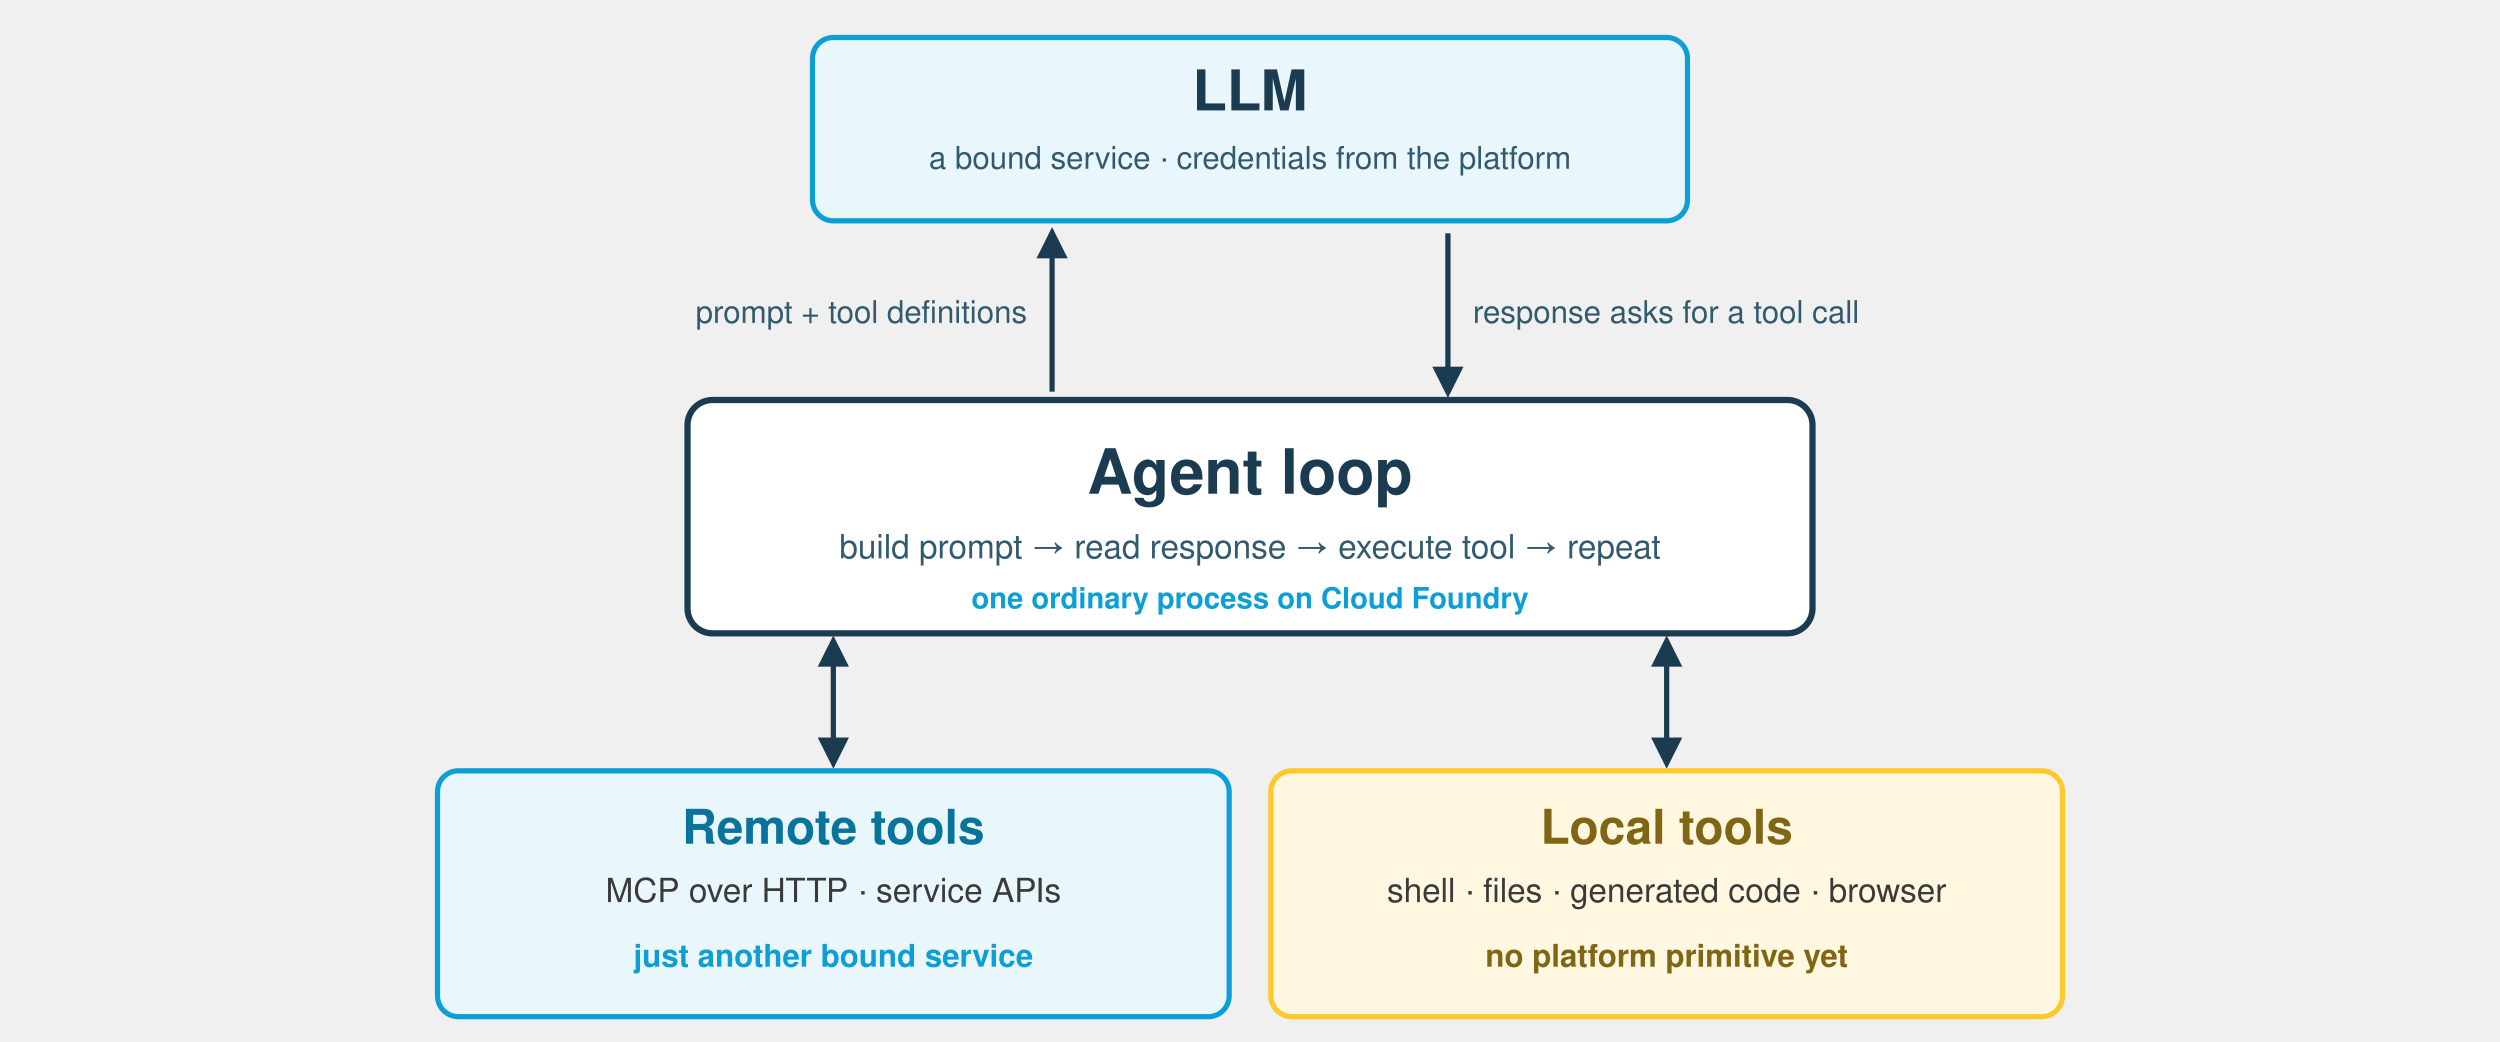
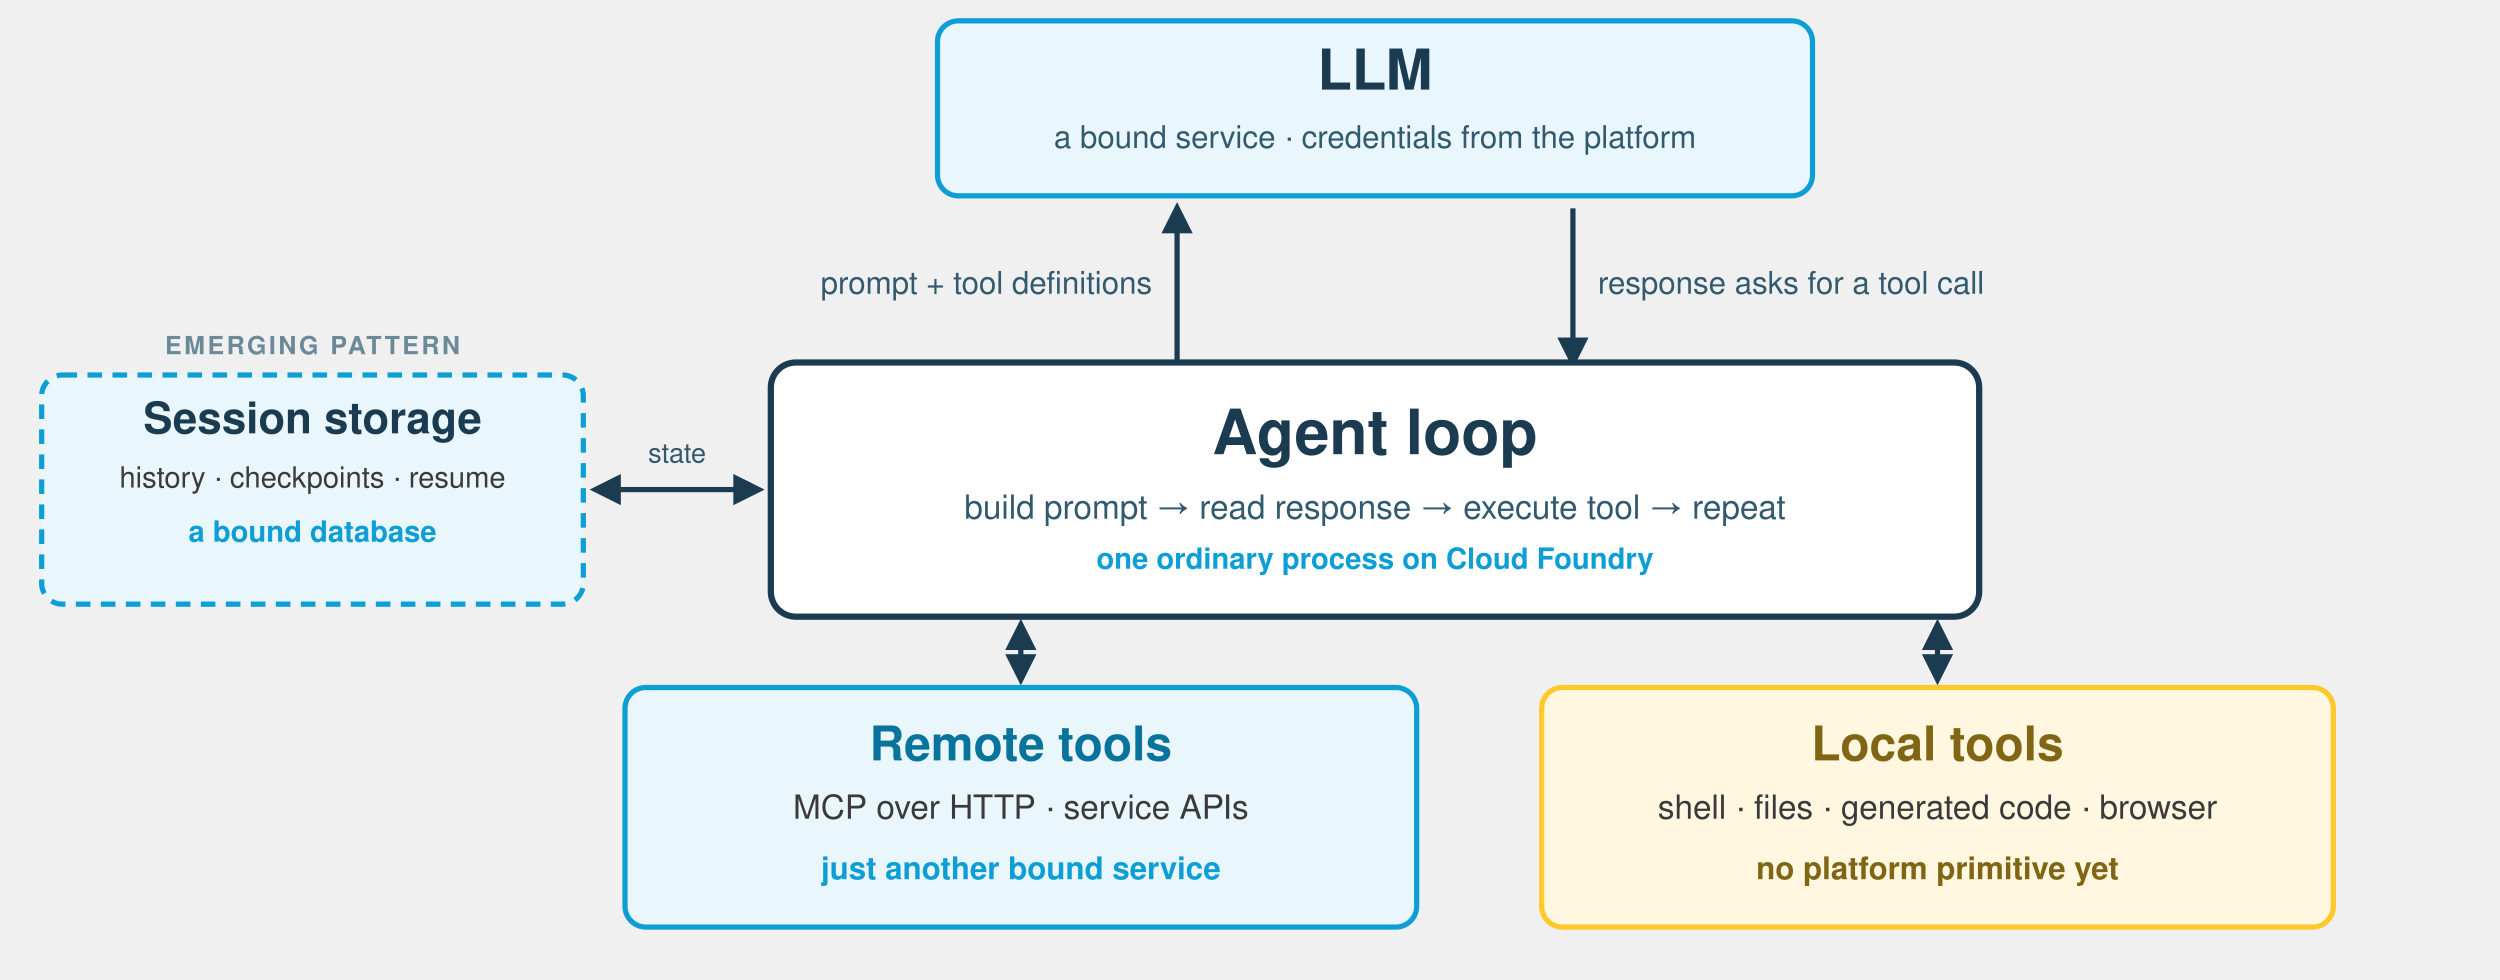
- <svg xmlns="http://www.w3.org/2000/svg" viewBox="0 0 1200 500" width="1200" height="500" font-family="'Avenir Next','Segoe UI',Helvetica,Arial,sans-serif">
+ <svg xmlns="http://www.w3.org/2000/svg" viewBox="0 0 1200 470" width="1200" height="470" font-family="'Avenir Next','Segoe UI',Helvetica,Arial,sans-serif">
  <defs>
    <marker id="aNavy" viewBox="0 0 10 10" refX="8" refY="5" markerWidth="6" markerHeight="6" orient="auto-start-reverse">
      <path d="M0,0 L10,5 L0,10 Z" fill="#1b3b51" />
    </marker>
  </defs>
-   <rect x="390" y="18" width="420" height="88" rx="10" fill="#e9f6fb" stroke="#0c9ed5" stroke-width="2.5" />
-   <text x="600" y="53" text-anchor="middle" fill="#1b3b51" font-size="27" font-weight="700">LLM</text>
-   <text x="600" y="81" text-anchor="middle" fill="#325a6f" font-size="15">a bound service · credentials from the platform</text>
-   <line x1="505" y1="188" x2="505" y2="112" stroke="#1b3b51" stroke-width="2.5" marker-end="url(#aNavy)" />
-   <line x1="695" y1="112" x2="695" y2="188" stroke="#1b3b51" stroke-width="2.5" marker-end="url(#aNavy)" />
-   <text x="493" y="155" text-anchor="end" fill="#325a6f" font-size="15">prompt + tool definitions</text>
-   <text x="707" y="155" text-anchor="start" fill="#325a6f" font-size="15">response asks for a tool call</text>
-   <rect x="330" y="192" width="540" height="112" rx="12" fill="#ffffff" stroke="#1b3b51" stroke-width="3" />
-   <text x="600" y="237" text-anchor="middle" fill="#1b3b51" font-size="30" font-weight="700">Agent loop</text>
-   <text x="600" y="268" text-anchor="middle" fill="#325a6f" font-size="16">build prompt → read response → execute tool → repeat</text>
-   <text x="600" y="292" text-anchor="middle" fill="#0c9ed5" font-size="14" font-weight="600">one ordinary process on Cloud Foundry</text>
-   <line x1="400" y1="308" x2="400" y2="366" stroke="#1b3b51" stroke-width="2.5" marker-start="url(#aNavy)" marker-end="url(#aNavy)" />
-   <line x1="800" y1="308" x2="800" y2="366" stroke="#1b3b51" stroke-width="2.5" marker-start="url(#aNavy)" marker-end="url(#aNavy)" />
-   <rect x="210" y="370" width="380" height="118" rx="10" fill="#e9f6fb" stroke="#0c9ed5" stroke-width="2.5" />
-   <text x="400" y="405" text-anchor="middle" fill="#09749b" font-size="23" font-weight="700">Remote tools</text>
-   <text x="400" y="433" text-anchor="middle" fill="#3a3a3a" font-size="16">MCP over HTTP · service APIs</text>
-   <text x="400" y="464" text-anchor="middle" fill="#0c9ed5" font-size="15" font-weight="600">just another bound service</text>
-   <rect x="610" y="370" width="380" height="118" rx="10" fill="#fff7e0" stroke="#ffc82b" stroke-width="2.5" />
-   <text x="800" y="405" text-anchor="middle" fill="#806614" font-size="23" font-weight="700">Local tools</text>
-   <text x="800" y="433" text-anchor="middle" fill="#3a3a3a" font-size="16">shell · files · generated code · browser</text>
-   <text x="800" y="464" text-anchor="middle" fill="#806614" font-size="15" font-weight="600">no platform primitive yet</text>
+   <rect x="450" y="10" width="420" height="84" rx="10" fill="#e9f6fb" stroke="#0c9ed5" stroke-width="2.5" />
+   <text x="660" y="43" text-anchor="middle" fill="#1b3b51" font-size="27" font-weight="700">LLM</text>
+   <text x="660" y="71" text-anchor="middle" fill="#325a6f" font-size="15">a bound service · credentials from the platform</text>
+   <line x1="565" y1="174" x2="565" y2="100" stroke="#1b3b51" stroke-width="2.5" marker-end="url(#aNavy)" />
+   <line x1="755" y1="100" x2="755" y2="174" stroke="#1b3b51" stroke-width="2.5" marker-end="url(#aNavy)" />
+   <text x="553" y="141" text-anchor="end" fill="#325a6f" font-size="15">prompt + tool definitions</text>
+   <text x="767" y="141" text-anchor="start" fill="#325a6f" font-size="15">response asks for a tool call</text>
+   <text x="150" y="170" text-anchor="middle" fill="#6b8a99" font-size="12" font-weight="700" letter-spacing="1.2">EMERGING PATTERN</text>
+   <rect x="20" y="180" width="260" height="110" rx="10" fill="#e9f6fb" stroke="#0c9ed5" stroke-width="2.5" stroke-dasharray="7 5" />
+   <text x="150" y="208" text-anchor="middle" fill="#1b3b51" font-size="21" font-weight="700">Session storage</text>
+   <text x="150" y="234" text-anchor="middle" fill="#3a3a3a" font-size="14">history · checkpoints · resume</text>
+   <text x="150" y="260" text-anchor="middle" fill="#0c9ed5" font-size="14" font-weight="600">a bound database</text>
+   <line x1="286" y1="235" x2="364" y2="235" stroke="#1b3b51" stroke-width="2.5" marker-start="url(#aNavy)" marker-end="url(#aNavy)" />
+   <text x="325" y="222" text-anchor="middle" fill="#325a6f" font-size="13">state</text>
+   <rect x="370" y="174" width="580" height="122" rx="12" fill="#ffffff" stroke="#1b3b51" stroke-width="3" />
+   <text x="660" y="218" text-anchor="middle" fill="#1b3b51" font-size="30" font-weight="700">Agent loop</text>
+   <text x="660" y="249" text-anchor="middle" fill="#325a6f" font-size="16">build prompt → read response → execute tool → repeat</text>
+   <text x="660" y="273" text-anchor="middle" fill="#0c9ed5" font-size="14" font-weight="600">one ordinary process on Cloud Foundry</text>
+   <line x1="490" y1="300" x2="490" y2="326" stroke="#1b3b51" stroke-width="2.5" marker-start="url(#aNavy)" marker-end="url(#aNavy)" />
+   <line x1="930" y1="300" x2="930" y2="326" stroke="#1b3b51" stroke-width="2.5" marker-start="url(#aNavy)" marker-end="url(#aNavy)" />
+   <rect x="300" y="330" width="380" height="115" rx="10" fill="#e9f6fb" stroke="#0c9ed5" stroke-width="2.5" />
+   <text x="490" y="365" text-anchor="middle" fill="#09749b" font-size="23" font-weight="700">Remote tools</text>
+   <text x="490" y="393" text-anchor="middle" fill="#3a3a3a" font-size="16">MCP over HTTP · service APIs</text>
+   <text x="490" y="422" text-anchor="middle" fill="#0c9ed5" font-size="15" font-weight="600">just another bound service</text>
+   <rect x="740" y="330" width="380" height="115" rx="10" fill="#fff7e0" stroke="#ffc82b" stroke-width="2.5" />
+   <text x="930" y="365" text-anchor="middle" fill="#806614" font-size="23" font-weight="700">Local tools</text>
+   <text x="930" y="393" text-anchor="middle" fill="#3a3a3a" font-size="16">shell · files · generated code · browser</text>
+   <text x="930" y="422" text-anchor="middle" fill="#806614" font-size="15" font-weight="600">no platform primitive yet</text>
</svg>
